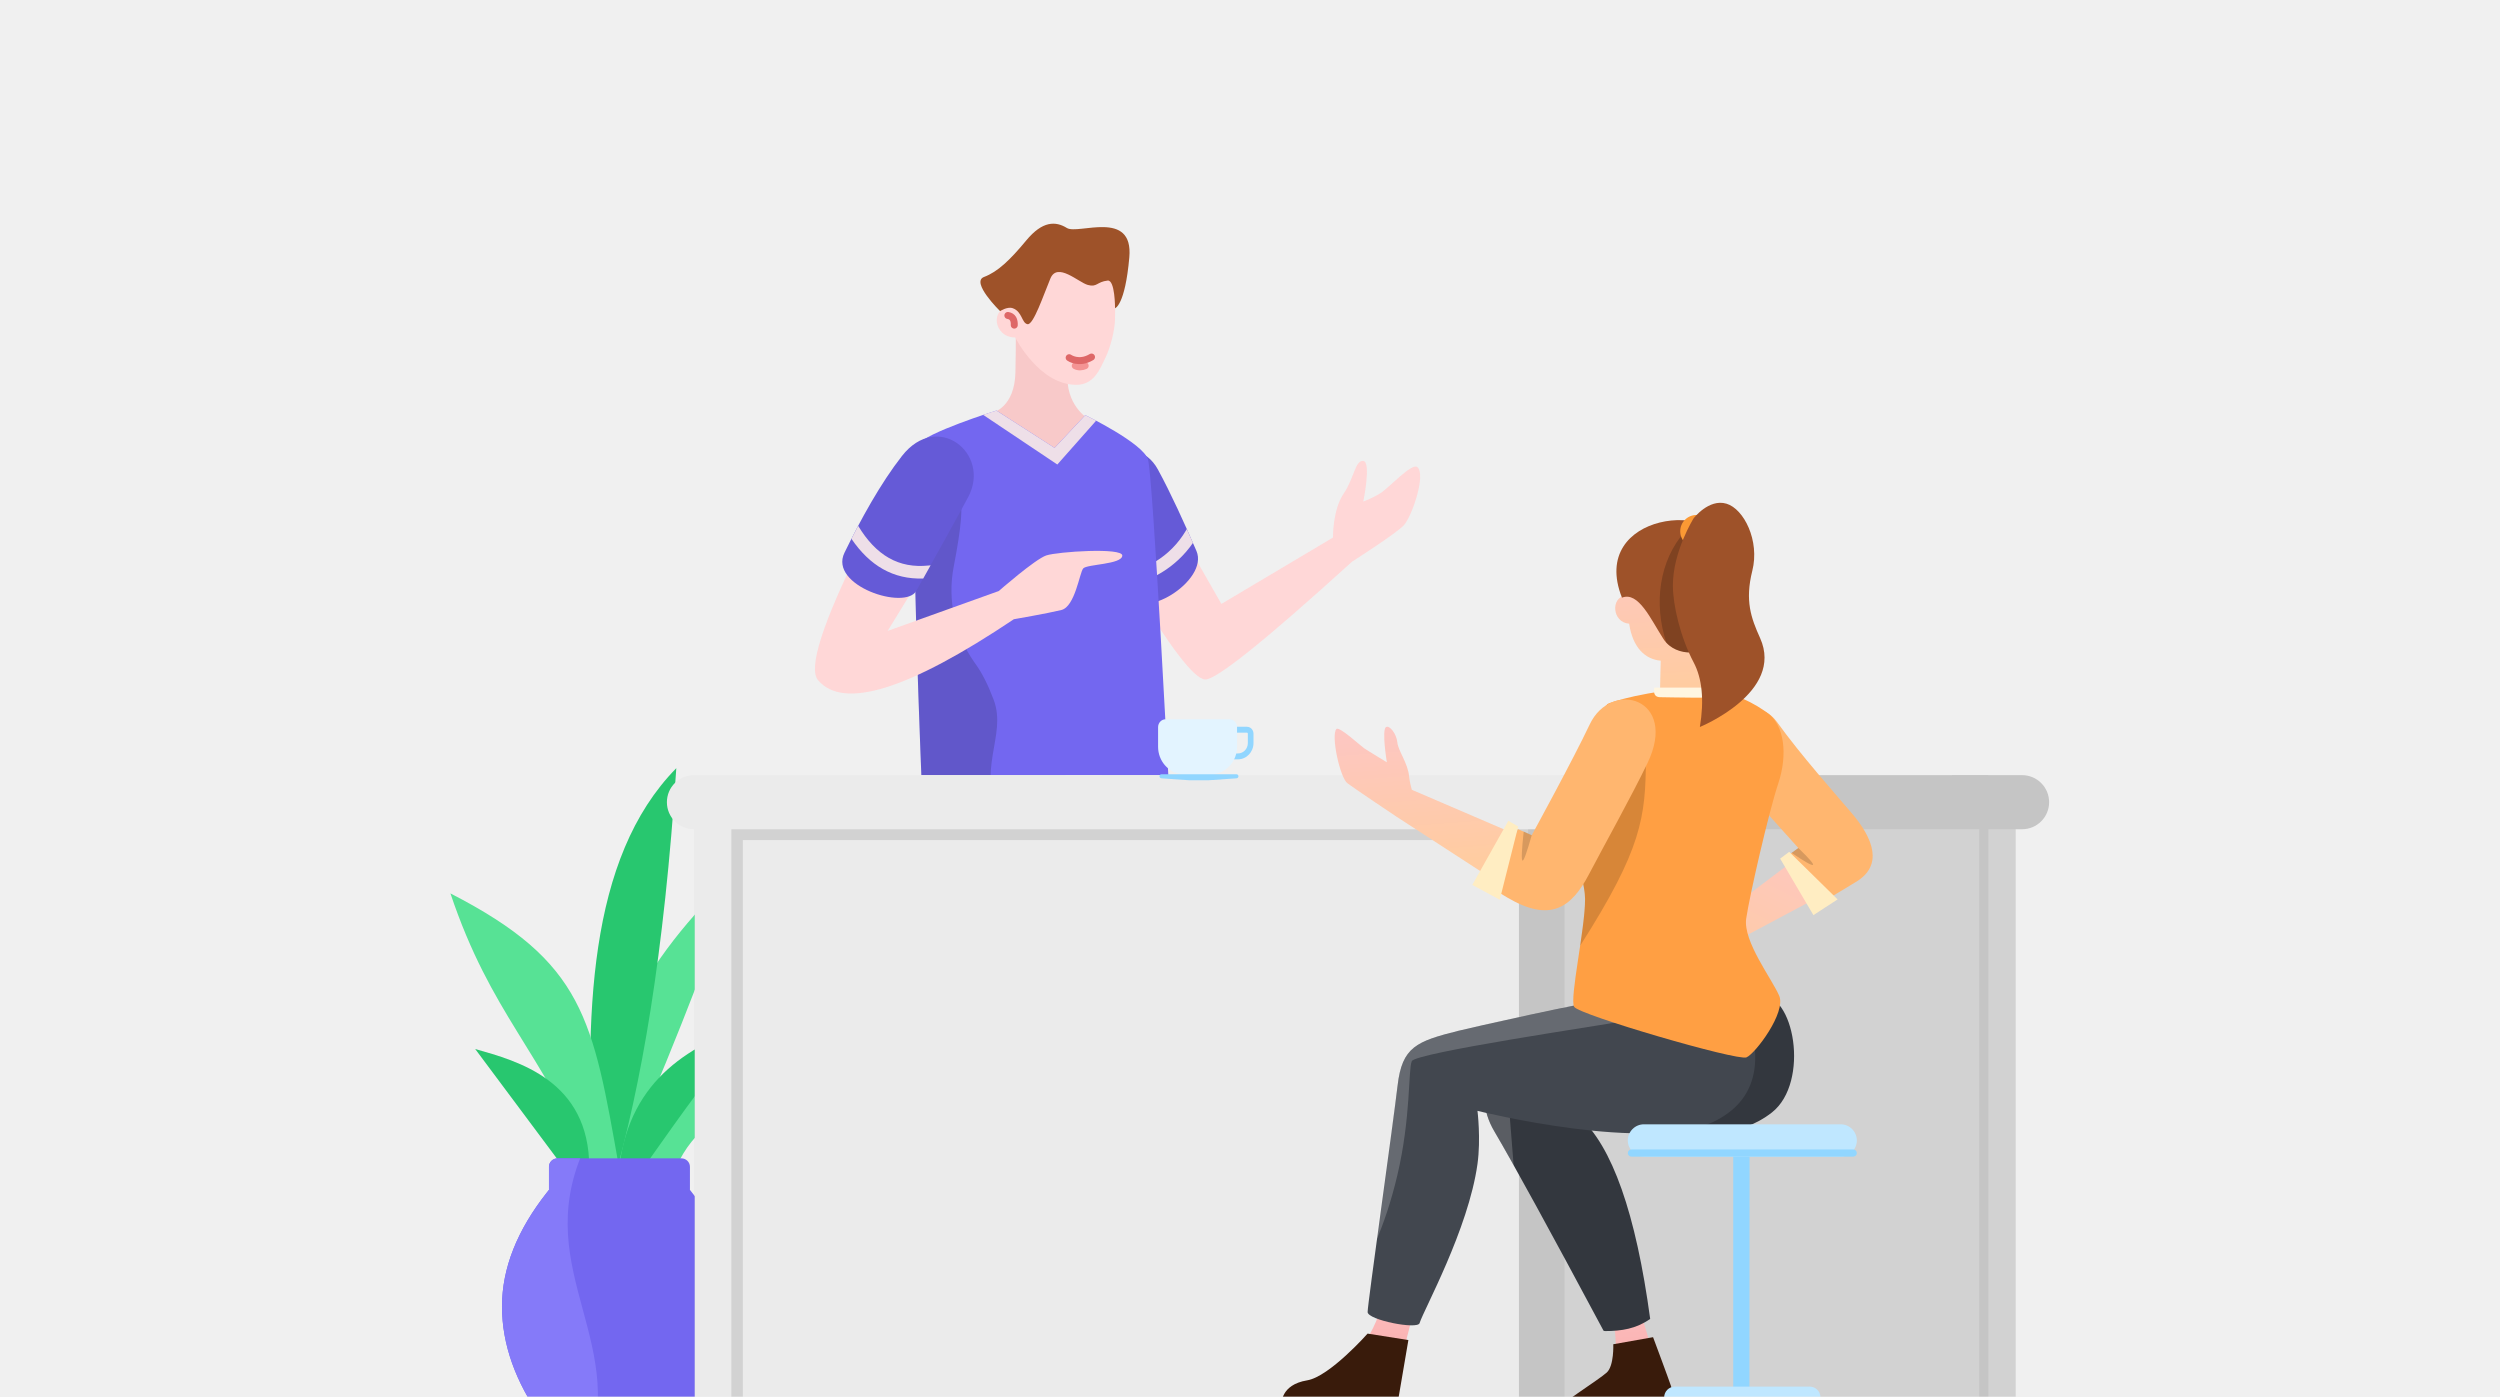
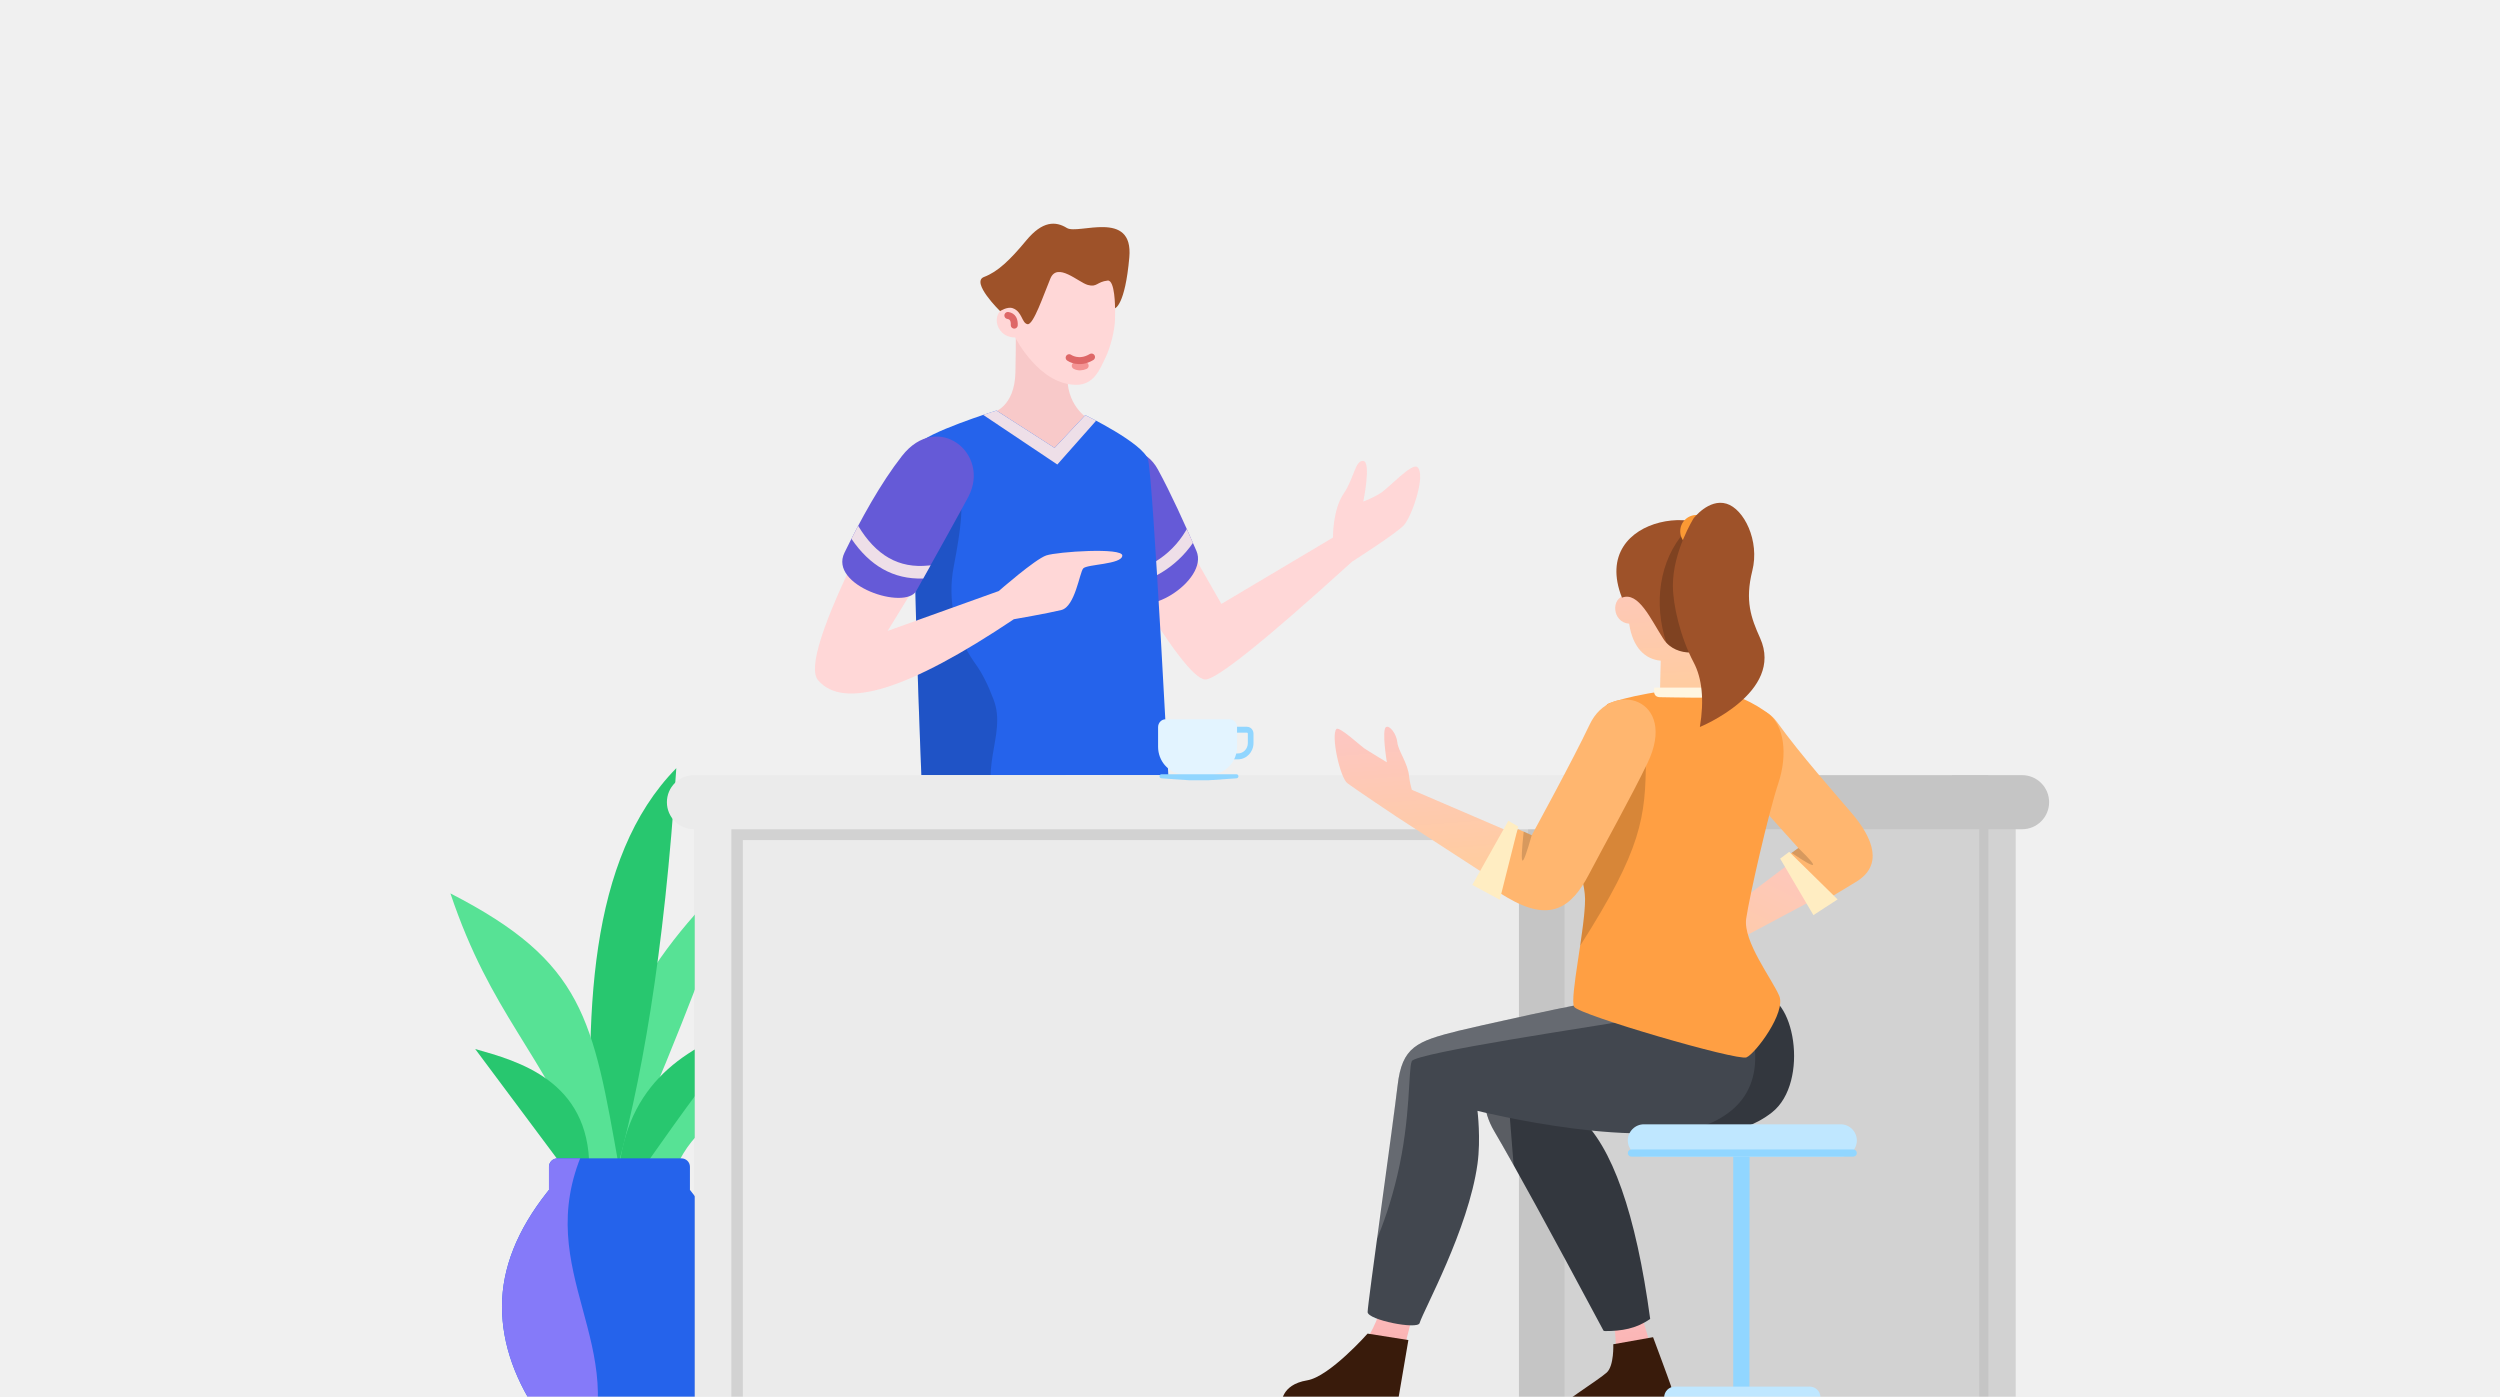
<svg xmlns="http://www.w3.org/2000/svg" xmlns:xlink="http://www.w3.org/1999/xlink" width="358px" height="200px" viewBox="0 0 358 200" version="1.1">
  <defs>
    <path d="M6,0 L352,0 C355.314,-6.08718376e-16 358,2.686 358,6 L358,200 L358,200 L0,200 L0,6 C-4.05812251e-16,2.686 2.686,6.08718376e-16 6,0 Z" id="path-1" />
    <path d="M7.952,0.064 L25.69,0.064 C26.366,0.064 26.914,0.603 26.914,1.268 L26.914,4.578 C31.399,10.144 33.642,15.71 33.642,21.277 C33.642,26.672 31.727,32.066 27.896,37.461 C27.668,37.784 27.293,37.976 26.894,37.976 L6.749,37.976 C6.349,37.976 5.975,37.784 5.746,37.461 C1.915,32.066 0,26.672 0,21.277 C0,15.815 2.159,10.354 6.477,4.893 L6.728,4.578 L6.728,1.268 C6.728,0.603 7.276,0.064 7.952,0.064 Z" id="path-3" />
    <linearGradient x1="37.551%" y1="102.348%" x2="37.551%" y2="13.407%" id="linearGradient-5">
      <stop stop-color="#752E73" offset="0%" />
      <stop stop-color="#222735" offset="100%" />
    </linearGradient>
    <linearGradient x1="49.141%" y1="69.518%" x2="51.897%" y2="4.78%" id="linearGradient-6">
      <stop stop-color="#752E73" offset="0%" />
      <stop stop-color="#222735" offset="100%" />
    </linearGradient>
    <linearGradient x1="46.146%" y1="-28.186%" x2="50%" y2="91.05%" id="linearGradient-7">
      <stop stop-color="#FDC6C6" offset="0%" />
      <stop stop-color="#FFCCA1" offset="100%" />
    </linearGradient>
    <linearGradient x1="46.571%" y1="-28.186%" x2="50%" y2="91.05%" id="linearGradient-8">
      <stop stop-color="#FDC6C6" offset="0%" />
      <stop stop-color="#FAB2B2" offset="100%" />
    </linearGradient>
    <linearGradient x1="45.662%" y1="-28.186%" x2="50%" y2="91.05%" id="linearGradient-9">
      <stop stop-color="#FDC6C6" offset="0%" />
      <stop stop-color="#FAB2B2" offset="100%" />
    </linearGradient>
    <linearGradient x1="44.189%" y1="-28.186%" x2="50%" y2="91.05%" id="linearGradient-10">
      <stop stop-color="#FDC6C6" offset="0%" />
      <stop stop-color="#FFCCA1" offset="100%" />
    </linearGradient>
    <linearGradient x1="42.314%" y1="-8.513%" x2="50%" y2="80.721%" id="linearGradient-11">
      <stop stop-color="#FDC6C6" offset="0%" />
      <stop stop-color="#FFCCA1" offset="100%" />
    </linearGradient>
  </defs>
  <g id="📝-Pages-New" stroke="none" stroke-width="1" fill="none" fill-rule="evenodd">
    <g id="Knowledge-Base" transform="translate(-670, -445)">
      <g id="Illustration" transform="translate(670, 445)">
        <mask id="mask-2" fill="white">
          <use xlink:href="#path-1" />
        </mask>
        <g id="Mask" />
        <g id="Coffe-Break" mask="url(#mask-2)">
          <g transform="translate(64, 32)">
            <g id="Group-79" transform="translate(0.5, 78)">
              <g id="Group-86">
                <path d="M23.979,58.234 C30.346,43.991 36.13,29.363 41.424,14.412 C29.228,25.78 19.744,39.63 21.095,58.234 L23.979,58.234 Z" id="Path-113" fill="#57E295" />
                <path d="M20.586,59.721 C19.079,35.435 19.718,12.88 32.347,0 C30.605,26.665 27.346,45.45 23.219,59.721 L20.586,59.721 Z" id="Rectangle" fill="#28C76F" />
                <path d="M20.007,57.192 C12.951,40.221 5.861,35.356 2.45563569e-14,17.935 C19.181,27.771 20.383,35.893 24.148,57.192 L20.007,57.192 Z" id="Path-112" fill="#57E295" />
                <path d="M16.209,57.192 L3.551,40.221 C9.665,41.944 19.883,44.735 19.883,57.192 L16.209,57.192 Z" id="Path-114" fill="#28C76F" />
                <path d="M28.048,57.192 L32.271,57.192 C34.954,51.651 38.735,47.837 47.884,52.461 C41.887,43.427 29.583,40.694 28.048,57.192 Z" id="Path-116" fill="#57E295" />
                <path d="M24.164,57.192 L27.675,57.192 C34.12,48.078 36.891,44.106 43.56,36.323 C34.774,39.62 25.756,44.106 24.164,57.192 Z" id="Path-117" fill="#28C76F" />
              </g>
              <g id="Group-85" transform="translate(7.384615, 55.8125)">
                <mask id="mask-4" fill="white">
                  <use xlink:href="#path-3" />
                </mask>
-                 <use id="Rectangle" fill="#7367F0" xlink:href="#path-3" />
+                 <use id="Rectangle" fill="#2563EB" xlink:href="#path-3" />
                <path d="M-4.282,-0.978 L11.622,-0.978 C4.008,16.458 19.027,26.784 11.622,44.155 L-4.282,44.155 L-4.282,-0.978 Z" id="Rectangle" fill="#857AF9" mask="url(#mask-4)" />
              </g>
            </g>
            <g id="Men4.4" transform="translate(52.5, 0)">
              <g id="LArm" transform="translate(39.53239, 32.45842)">
                <path d="M34.851,12.517 C34.851,12.517 34.789,8.585 36.36,6.26 C37.931,3.936 37.993,1.467 39.182,1.548 C40.371,1.628 39.193,7.367 39.193,7.367 C39.193,7.367 40.702,6.797 41.785,6.075 C42.869,5.353 46.155,1.794 46.923,2.424 C48.225,3.499 46.128,9.561 44.985,10.773 C43.84,11.985 37.58,15.972 37.58,15.972 C25.106,27.306 18.09,32.93 16.529,32.844 C14.969,32.757 11.469,28.182 6.03,19.117 L14.5,14.377 L18.87,22.02 L34.851,12.517 Z" id="Path" fill="#FFD7D7" />
                <path d="M0.935,10.367 C2.142,13.139 3.819,17 5.459,20.65 C7.31,24.768 17.13,18.686 15.299,14.44 C13.653,10.622 11.607,6.113 9.772,2.758 C6.415,-3.373 -2.972,1.401 0.935,10.367 Z" id="Path" fill="#655AD7" />
                <path d="M13.919,11.298 C14.22,11.969 14.514,12.635 14.799,13.286 C12.351,16.831 8.664,18.914 4.941,19.493 L4.179,17.779 L4.179,17.779 C7.749,17.375 11.548,15.338 13.795,11.513 L13.919,11.298 Z" id="Path" fill="#EEDFE8" />
              </g>
              <g id="Head" transform="translate(23.19555, 0)">
                <path d="M2.51,27.061 C2.51,27.061 5.606,26.341 5.713,21.317 C5.821,16.293 5.745,14.579 5.745,14.579 L13.084,14.457 C13.084,14.457 13.158,20.056 13.159,22.081 C13.162,26.49 16.468,28.196 16.468,28.196 C16.468,28.196 16.193,32.501 10.015,32.845 C5.191,33.115 2.51,27.061 2.51,27.061 Z" id="Path" fill="#F8C9C9" />
                <g id="Head1" transform="translate(0.3051, 0)">
                  <path d="M4.766,12.039 C1.725,11.923 2.221,16.333 5.381,16.327 C5.381,16.327 8.776,23.09 14.107,23.107 C16.675,23.116 17.514,20.85 18.284,19.26 C19.054,17.669 19.619,15.29 19.666,13.833 C19.716,12.28 19.722,7.177 19.722,7.177 L11.847,3.567 L4.648,7.171 L4.766,12.039 Z" id="Path" fill="#FFD7D7" />
                  <path d="M13.974,20.446 C14.454,20.645 14.987,20.527 15.385,20.297" id="Path" stroke="#F49494" stroke-linecap="round" transform="translate(14.67981, 20.42227) rotate(6) translate(-14.67981, -20.42227) " />
                  <path d="M0.912,7.661 C2.867,6.926 4.621,5.252 6.956,2.433 C9.29,-0.385 11.171,-0.348 12.78,0.649 C14.389,1.646 22.331,-2.081 21.718,4.851 C21.104,11.789 19.672,12.135 19.672,12.135 C19.672,12.135 19.686,8.054 18.616,8.177 C17.039,8.358 17.109,9.172 15.774,8.804 C14.439,8.436 11.416,5.487 10.42,7.871 C9.425,10.254 7.984,14.567 7.142,14.423 C6.3,14.274 6.394,12.615 5.024,12.135 C4.25,11.864 3.212,12.553 3.212,12.553 C3.212,12.553 -1.044,8.392 0.912,7.661 Z" id="Path" fill="#9E5229" />
                  <path d="M13.166,18.804 C13.166,18.804 14.24,20.132 16.281,19.541" id="Path" stroke="#DE6767" stroke-linecap="round" transform="translate(14.72367, 19.24829) rotate(-15) translate(-14.72367, -19.24829) " />
                  <path d="M5.072,14.632 C5.262,13.95 5.176,13.354 4.492,13.08" id="Path-8" stroke="#DE6767" stroke-linecap="round" transform="translate(4.82592, 13.85597) rotate(-13) translate(-4.82592, -13.85597) " />
                </g>
              </g>
              <g id="LLeg" transform="translate(27.37547, 68.80551)">
                <path d="M0,0 C0,0 5.19,56.278 5.351,60.191 C5.513,64.103 3.685,70.854 3.72,78.172 C3.756,85.49 3.745,102.601 4.388,109.221 C4.803,113.501 15.14,113.033 15.837,109.46 C16.972,103.636 20.649,64.913 20.7,57.924 C20.752,50.935 21.193,0.673 21.193,0.673 L0,0 Z" id="Path" fill="url(#linearGradient-5)" />
                <path d="M8.253,61.942 L8.265,62.082 C8.438,64.467 6.933,72.317 3.751,85.63 L3.72,78.172 L3.72,78.172 C3.685,70.985 5.448,64.344 5.358,60.403 L5.351,60.191 C5.297,58.872 4.672,51.607 3.866,42.552 L4.242,43.878 C6.449,51.733 7.786,57.755 8.253,61.942 Z" id="Path" fill-opacity="0.192" fill="#FFFFFF" />
                <ellipse id="Oval" fill-opacity="0.192" fill="#FFFFFF" transform="translate(17.34076, 60.86724) rotate(3) translate(-17.34076, -60.86724) " cx="17.341" cy="60.867" rx="2.549" ry="4.328" />
              </g>
              <g id="RLeg" transform="translate(7.802445, 68.52333)">
                <path d="M10.037,0.739 C10.037,0.739 6.427,39.354 6.476,46.749 C6.525,54.144 7.587,57.391 6.075,62.696 C4.564,68.001 3.182,103.97 3.274,108.797 C3.365,113.548 14.102,113.271 14.453,110.012 C15.125,103.778 21.595,66.25 22.372,59.968 C23.148,53.686 32.747,0.206 32.747,0.206 L10.037,0.739 Z" id="Path" fill="url(#linearGradient-6)" />
                <path d="M13.057,26.948 L12.375,29.399 C10.378,36.632 8.535,44.281 9.018,55.208 L9.041,55.707 C9.16,58.074 7.644,71.811 4.492,96.918 L4.192,98.682 C3.883,100.482 3.608,102.018 3.367,103.289 L3.435,101.066 C3.837,88.792 4.918,66.758 6.075,62.696 C7.587,57.391 6.525,54.144 6.476,46.749 C6.441,41.573 8.2,21.098 9.259,9.28 L10.037,0.739 L14.756,0.629 L14.768,1.944 C14.851,14.085 14.281,22.42 13.057,26.948 L13.057,26.948 Z" id="Path" fill-opacity="0.192" fill="#FFFFFF" />
                <ellipse id="Oval" fill-opacity="0.192" fill="#FFFFFF" transform="translate(18.20958, 60.51244) rotate(5) translate(-18.20958, -60.51244) " cx="18.21" cy="60.512" rx="2.913" ry="4.689" />
              </g>
              <g id="Body" transform="translate(14.0444, 26.79107)">
-                 <path d="M24.867,0.656 C24.867,0.656 33.142,4.662 33.85,7.012 C34.559,9.361 36.932,55.454 36.932,55.454 C25.256,60.793 13.47,61.259 1.561,56.369 C1.561,56.369 -0.547,7.123 0.819,4.948 C1.923,3.186 12.145,0 12.145,0 L20.468,5.345 L24.867,0.656 Z" id="Path" fill="#7367F0" />
+                 <path d="M24.867,0.656 C24.867,0.656 33.142,4.662 33.85,7.012 C34.559,9.361 36.932,55.454 36.932,55.454 C25.256,60.793 13.47,61.259 1.561,56.369 C1.561,56.369 -0.547,7.123 0.819,4.948 C1.923,3.186 12.145,0 12.145,0 L20.468,5.345 L24.867,0.656 Z" id="Path" fill="#2563EB" />
                <path d="M6.863,12.489 C7.399,13.435 7.123,16.711 6.033,22.319 C5.105,27.097 6.166,32.039 8.968,36.026 L9.125,36.246 C10.073,37.553 10.946,39.272 11.745,41.406 C13.723,46.685 9.103,51.078 12.743,59.405 C9.028,58.912 5.3,57.904 1.561,56.369 L1.338,50.873 C0.944,40.74 0.181,19.275 0.396,9.682 L0.88,9.772 C4.205,10.414 6.199,11.319 6.863,12.489 Z" id="Path" fill-opacity="0.16" fill="#000000" />
                <path d="M12.145,0 L20.468,5.345 L24.867,0.656 L25.496,0.97 C25.747,1.098 26.063,1.261 26.423,1.451 L20.865,7.728 L10.237,0.613 L11.034,0.35 C11.713,0.129 12.145,0 12.145,0 Z" id="Path" fill="#EEDFE8" />
              </g>
              <g id="RArm" transform="translate(0, 30.39757)">
                <path d="M26.528,22.236 C26.528,22.236 31.739,17.668 33.335,17.138 C34.93,16.608 44.273,15.971 44.214,17.169 C44.147,18.452 39.129,18.379 38.609,19.01 C38.089,19.641 37.45,24.472 35.485,24.956 C33.523,25.441 28.683,26.276 28.683,26.276 C13.598,36.383 4.25,39.291 0.641,34.997 C-0.799,33.285 1.296,26.772 6.924,15.456 L18.268,15.456 L10.613,27.949 L26.528,22.236 Z" id="Path" fill="#FFD7D7" />
                <path d="M12.665,2.894 C9.631,6.768 6.759,11.971 4.426,16.76 C2.138,21.458 13.117,25.054 14.716,22.211 C17.367,17.495 21.535,9.961 22.184,8.71 C25.391,2.53 17.751,-3.601 12.665,2.894 Z" id="Path" fill="#655AD7" />
                <path d="M16.517,18.58 L16.764,18.551 L15.706,20.445 L15.706,20.445 C11.435,20.594 8.059,18.627 5.423,14.755 C5.737,14.138 6.058,13.518 6.387,12.898 C8.945,17.131 12.188,19.045 16.517,18.58 L16.517,18.58 Z" id="Path" fill="#EEDFE8" />
              </g>
            </g>
            <g id="Group-26" transform="translate(31, 79)">
              <g id="Group-25" transform="translate(4.5, 0)">
                <polygon id="Rectangle" fill="#91D6FF" points="53.09 2.583 61.811 2.583 61.811 78.571 53.09 78.571" />
                <polygon id="Rectangle" fill="#E3F4FF" points="53.09 -2.427296e-13 58.323 -2.427296e-13 58.323 78.571 53.09 78.571" />
                <polygon id="Rectangle" fill="#D2D2D2" points="2.39646776e-14 2.583 43.171 2.583 43.171 17.176 8.721 17.176 8.721 102.656 0 102.656" />
                <polygon id="Rectangle" fill="#EBEBEB" points="9.80718986e-14 2.583 5.233 2.583 5.233 102.656 8.81955466e-14 102.656" />
              </g>
              <g id="Group-25" transform="translate(0.5, 0)">
                <polygon id="Rectangle" fill="#D2D2D2" points="184.451 2.583 193.148 2.583 193.148 102.656 184.451 102.656" />
                <polygon id="Rectangle" fill="#C5C5C5" points="184.02 -2.427296e-13 189.238 -2.427296e-13 189.238 102.656 184.02 102.656" />
                <polygon id="Rectangle" fill="#D2D2D2" points="123.317 2.583 187.933 2.583 187.933 102.318 132.014 102.656 123.317 102.656" />
                <polygon id="Rectangle" fill="#EBEBEB" points="10.871 -1.91433929e-13 124.622 -2.75266377e-13 124.622 102.783 10.871 102.783" />
                <polygon id="Rectangle" fill="#C5C5C5" points="122.013 2.583 127.231 2.583 127.231 102.783 122.013 102.783" />
                <polygon id="Rectangle" fill="#C5C5C5" points="123.317 2.583 128.535 2.583 128.535 102.656 123.317 102.656" />
                <path d="M128.951,0 L194.06,0 C196.2,6.21655142e-15 197.934,1.734 197.934,3.874 C197.934,6.014 196.2,7.748 194.06,7.748 L128.951,7.748 C126.812,7.748 125.077,6.014 125.077,3.874 C125.077,1.734 126.812,3.93032193e-16 128.951,0 Z" id="Rectangle" fill="#C5C5C5" />
                <polygon id="Rectangle" fill="#D2D2D2" points="9.566 1.55 123.317 1.55 123.317 9.298 9.566 9.298" />
                <path d="M3.874,0 L129.009,0 C131.149,1.32702242e-14 132.883,1.734 132.883,3.874 C132.883,6.014 131.149,7.748 129.009,7.748 L3.874,7.748 C1.734,7.748 2.62021462e-16,6.014 0,3.874 C-2.62021462e-16,1.734 1.734,-5.10570166e-17 3.874,0 Z" id="Rectangle" fill="#EBEBEB" />
              </g>
            </g>
            <g id="Cup" transform="translate(108.5, 75.5) scale(-1, 1) translate(-108.5, -75.5) translate(101.5, 71)">
              <path d="M3.637,1.073 L0.942,1.073 C0.422,1.073 0,1.514 0,2.057 L0,3.406 C0,4.694 1,5.739 2.233,5.739 L3.637,5.739 C3.86,5.739 4.041,5.55 4.041,5.317 C4.041,5.084 3.86,4.895 3.637,4.895 L2.233,4.895 C1.446,4.895 0.808,4.228 0.808,3.406 L0.808,2.057 C0.808,1.98 0.868,1.917 0.942,1.917 L3.637,1.917 C3.86,1.917 4.041,1.728 4.041,1.495 C4.041,1.262 3.86,1.073 3.637,1.073 Z" id="Path" fill="#91D6FF" />
              <path d="M12.585,0 C13.18,0 13.662,0.504 13.662,1.125 L13.662,3.938 C13.662,5.962 12.199,7.63 10.317,7.85 L10.316,8.438 L5.602,8.438 L5.602,7.838 C3.767,7.572 2.354,5.927 2.354,3.938 L2.354,1.125 C2.354,0.504 2.837,0 3.431,0 L12.585,0 Z" id="Path" fill="#E3F4FF" />
              <path d="M2.435,7.875 L13.18,7.875 C13.336,7.875 13.462,8.001 13.462,8.156 C13.462,8.315 13.339,8.446 13.181,8.457 L9.237,8.731 L9.237,8.731 L6.41,8.731 L2.434,8.457 C2.276,8.446 2.154,8.315 2.154,8.156 C2.154,8.001 2.28,7.875 2.435,7.875 Z" id="Rectangle" fill="#91D6FF" />
            </g>
            <g id="Wom3.8" transform="translate(118.5, 40)">
              <g id="RArm" transform="translate(54.04724, 29.00508)">
                <path d="M10.009,31.176 C10.009,31.176 4.468,36.149 4.85,36.691 C5.233,37.237 8.08,35.784 8.08,35.784 C8.08,35.784 4.75,41.974 5.521,42.398 C6.292,42.823 10.067,41.699 11.176,40.402 C12.286,39.105 13.805,33.282 13.805,33.282 L20.99,22.247 L15.134,19.669 L10.009,31.176 Z" id="Path" fill="url(#linearGradient-7)" transform="translate(12.91097, 31.07939) rotate(28.86647) translate(-12.91097, -31.07939) " />
                <path d="M10.257,8.268 C12.687,11.267 20.972,20.429 20.972,20.429 C20.972,20.429 20.427,20.835 19.336,21.647 L24.655,28.051 C26.919,26.674 28.428,25.761 29.181,25.314 C33.214,22.917 31.671,19.048 28.687,15.518 C26.396,12.806 21.414,7.25 17.908,2.373 C14.421,-2.48 5.542,2.448 10.257,8.268 Z" id="Path" fill="#FFB66F" />
                <path d="M20.972,20.429 C22.527,21.927 23.223,22.735 23.062,22.851 C22.9,22.967 21.882,22.39 20.009,21.12 L20.972,20.429 Z" id="Path-15" fill-opacity="0.16" fill="#000000" />
                <polygon id="Path-76" fill="#FFEDC2" points="19.666 20.977 26.598 27.789 23.132 30.041 18.37 21.949" />
              </g>
              <g id="LLeg" transform="translate(52.23785, 101.9409) scale(-1, 1) translate(-52.23785, -101.9409) translate(29.73785, 70.4409)">
                <path d="M24.653,41.222 L28.375,53.311 L22.119,53.594 C22.119,53.594 23.001,49.459 21.742,45.583 C20.732,42.471 19.908,40.918 19.908,40.918 L24.653,41.222 Z" id="Path" fill="url(#linearGradient-8)" transform="translate(24.14153, 47.25597) scale(-1, 1) translate(-24.14153, -47.25597) " />
                <path d="M26.571,50.085 C26.571,50.085 26.226,53.146 27.221,54.191 C28.217,55.235 33.607,59.211 34.029,59.966 C34.451,60.72 33.696,61.553 33.696,61.553 C33.696,61.553 27.874,62.061 25.255,60.466 C23.365,59.314 22.022,58.387 22.022,58.387 L21.311,59.905 L18.198,59.229 C18.198,59.229 17.402,56.687 17.905,55.485 C18.407,54.282 20.958,48.681 20.958,48.681 C20.958,48.681 22.829,49.149 26.571,50.085 Z" id="Path" fill="#391B0B" transform="translate(25.94766, 55.1555) rotate(-4) translate(-25.94766, -55.1555) " />
                <path d="M5.425,0.016 C10.131,0.479 33.311,6.045 38.084,7.034 C42.856,8.022 46.891,13.371 43.252,19.564 C40.527,24.198 35.312,33.717 27.609,48.121 C27.537,48.138 27.468,48.169 27.395,48.169 C25.045,48.169 22.949,47.845 20.932,46.427 C22.976,31.324 26.377,21.668 31.136,17.459 C31.136,17.459 12.703,24.142 3.484,16.851 C-1.954,12.55 0.239,-0.494 5.425,0.016 Z" id="Path" fill="#33373E" />
                <path d="M43.252,19.564 C42.513,20.821 41.563,22.495 40.487,24.422 L41.723,8.776 C44.5,11.041 45.886,15.081 43.252,19.564 Z" id="Combined-Shape" fill-opacity="0.192" fill="#FFFFFF" />
              </g>
              <g id="RLeg" transform="translate(34.54793, 100.3871) scale(-1, 1) translate(-34.54793, -100.3871) translate(0.047934, 68.88706)">
                <path d="M53.429,41.881 C53.429,41.881 51.356,51.101 48.658,52.088 C47.619,52.468 55.068,53.553 55.068,53.553 L57.327,44.707 L53.429,41.881 Z" id="Path" fill="url(#linearGradient-9)" transform="translate(52.94289, 47.71694) scale(-1, 1) translate(-52.94289, -47.71694) " />
                <path d="M50.697,49.644 L50.834,61.353 L54.286,61.355 L54.316,58.47 C54.316,58.47 55.405,61.16 57.069,61.315 C58.738,61.47 67.196,61.535 67.196,61.535 C67.196,61.535 67.814,58.833 64.113,57.608 C61.034,56.589 56.609,49.643 56.609,49.643 L50.697,49.644 Z" id="Path" fill="#391B0B" transform="translate(58.96594, 55.58881) rotate(-9) translate(-58.96594, -55.58881) " />
                <path d="M3.051,0.091 C-1.524,9.765 -0.597,16.263 5.832,19.585 C15.158,24.403 39.972,18.186 39.972,18.186 C39.972,18.186 39.473,22.208 39.972,25.795 C41.275,35.163 47.682,46.689 48.265,48.588 C48.559,49.545 55.705,48.131 55.705,46.997 C55.705,45.862 52.059,20.041 51.41,14.541 C50.764,9.041 48.726,8.242 42.773,6.739 C41.406,6.393 23.68,2.369 22.199,2.486 C13.712,3.158 7.329,2.36 3.051,0.091 Z" id="Path" fill="#42474F" />
                <path d="M22.199,2.486 C23.68,2.369 41.406,6.393 42.773,6.739 L43.75,6.989 C48.828,8.315 50.71,9.305 51.364,14.173 L51.54,15.571 C52.076,19.65 53.524,29.241 54.67,37.226 C53.377,34.291 52.307,31.035 51.46,27.457 C49.486,19.118 49.908,12.27 49.378,11.071 C48.847,9.872 22.919,6.044 18.463,5.254 C16.524,4.91 15.43,4.057 15.181,2.695 C17.335,2.756 19.674,2.686 22.199,2.486 Z" id="Path" fill-opacity="0.192" fill="#FFFFFF" />
              </g>
              <g id="Head" transform="translate(48.72965, 1.744522)">
                <path d="M1.48,11.573 C-0.558,11.796 -0.413,15.383 2.067,15.57 C2.574,19.027 4.382,20.675 6.586,20.865 L6.463,26.095 L16.213,26.089 C16.213,26.089 13.467,22.395 13.604,17.337 C13.741,12.279 13.512,7.528 13.512,7.528 L0.885,7.755 L1.48,11.573 Z" id="Path" fill="url(#linearGradient-10)" />
                <path d="M16.433,11.841 C14.06,10.902 12.307,14.947 10.491,17.759 C8.675,20.571 3.971,20.093 3.323,17.759 C0.868,12.647 -1.247,5.697 1.617,5.126 C2.02,-2.262 21.334,-0.518 16.433,11.841 Z" id="Path" fill="#9E5229" transform="translate(8.734338, 10.21501) scale(-1, 1) translate(-8.734338, -10.21501) " />
                <path d="M14.432,2.329 C15.26,3.033 15.788,3.967 15.852,5.126 C18.716,5.697 16.601,12.647 14.146,17.759 C13.543,19.93 9.433,20.495 7.4,18.302 C5.546,12.74 6.338,6.521 10.087,2.331 L10.087,2.331 Z" id="Combined-Shape" fill-opacity="0.199" fill="#000000" />
                <ellipse id="Oval" fill="#FB9934" cx="11.706" cy="2.331" rx="2.328" ry="2.331" />
              </g>
              <g id="Body" transform="translate(41.63287, 26.17953)">
                <path d="M25.254,2.673 C27.429,5.872 31.054,16.731 31.26,19.174 C31.492,21.992 28.475,26.481 28.425,30.56 C28.381,34.64 30.675,44.852 29.986,45.999 C29.302,47.147 6.588,53.781 5.309,53.236 C4.029,52.69 -0.388,46.811 0.621,44.422 C1.636,42.032 5.829,36.612 5.349,33.357 C4.875,30.101 2.12,18.085 0.752,13.995 C-0.61,9.905 -0.156,5.611 2.387,3.852 C3.645,2.981 7.002,0.507 12.98,0.518 C18.959,0.53 25.086,2.425 25.254,2.673 Z" id="Path" fill="#FF9F43" transform="translate(15.63632, 26.89262) scale(-1, 1) translate(-15.63632, -26.89262) " />
                <path d="M1.142,16.551 L11.565,9.041 L11.562,10.414 C11.524,18.883 10.992,23.37 2.145,37.251 L2.35,35.837 C2.638,33.783 2.862,31.86 2.848,30.56 C2.816,27.986 1.604,25.25 0.771,22.872 L1.142,16.551 Z" id="Path" fill-opacity="0.16" fill="#000000" />
                <path d="M12.769,0.284 C12.601,1.201 12.884,1.66 13.618,1.66 C14.72,1.66 22.107,1.904 23.108,1.469 C23.775,1.179 24.008,0.784 23.808,0.284 L12.769,0.284 Z" id="Path-68" fill="#FFF6E1" />
              </g>
              <g id="LArm" transform="translate(8.527888, 27.96918)">
                <path d="M9.009,17.018 C9.009,17.018 2.984,12.995 1.919,12.187 C0.858,11.382 -0.475,5.28 0.351,4.424 C0.75,4.01 3.764,6.797 4.302,7.17 C4.836,7.54 7.57,9.187 7.57,9.187 C7.57,9.187 6.796,4.517 7.462,4.14 C7.955,3.866 8.94,5.068 9.072,6.338 C9.204,7.609 10.574,9.266 10.751,11.194 C10.831,12.036 11.142,13.127 11.142,13.127 L27.861,20.311 L26.112,28.122 L9.009,17.018 Z" id="Path" fill="url(#linearGradient-11)" />
                <path d="M44.895,9.302 C42.586,14.101 38.665,21.117 36.511,25.231 C33.962,30.098 30.925,32.161 24.799,28.549 C24.321,28.267 23.566,27.812 22.532,27.184 L26.324,18.759 C27.651,19.346 28.315,19.639 28.315,19.639 C28.315,19.639 34.181,8.921 36.617,3.775 C39.716,-2.766 49.364,0.016 44.895,9.302 Z" id="Path" fill="#FFB66F" />
                <path d="M28.315,19.639 C27.6,22.159 27.158,23.368 26.989,23.269 C26.82,23.169 26.879,21.779 27.167,19.098 L28.315,19.639 Z" id="Path" fill-opacity="0.16" fill="#000000" />
                <polygon id="Path-75" fill="#FFEDC2" points="26.378 18.387 23.736 28.875 19.806 26.749 24.963 17.57" />
              </g>
              <path d="M67.21,2.22 C67.21,2.22 65.032,-0.621 62.517,0.125 C60.002,0.87 57.726,5.439 58.807,9.733 C59.882,14.028 58.995,16.478 57.691,19.373 C54.188,27.159 66.316,32.103 66.316,32.103 C65.685,28.257 65.983,25.172 67.21,22.85 C69.105,19.262 70.182,14.66 70.182,11.845 C70.182,6.948 67.21,2.22 67.21,2.22 Z" id="Path" fill="#9E5229" transform="translate(63.619, 16.05167) scale(-1, 1) translate(-63.619, -16.05167) " />
            </g>
            <g id="Cafe-Table" transform="translate(166.5, 129)">
              <polygon id="Path" fill="#91D6FF" points="17.699 1.801 17.699 52.702 20.007 52.658 20.041 2.774" />
              <path d="M4.918,0 L33.082,0 C34.361,2.82248679e-15 35.397,1.037 35.397,2.316 C35.397,3.594 34.361,4.631 33.082,4.631 L4.918,4.631 C3.639,4.631 2.603,3.594 2.603,2.316 C2.603,1.037 3.639,2.34918014e-16 4.918,0 Z" id="Rectangle" fill="#BFE7FF" />
              <path d="M3.117,3.602 L34.883,3.602 C35.167,3.602 35.397,3.832 35.397,4.117 C35.397,4.401 35.167,4.631 34.883,4.631 L3.117,4.631 C2.833,4.631 2.603,4.401 2.603,4.117 C2.603,3.832 2.833,3.602 3.117,3.602 Z" id="Rectangle" fill="#91D6FF" />
              <path d="M9.352,37.563 L28.648,37.563 C29.501,37.563 30.192,38.254 30.192,39.107 C30.192,39.959 29.501,40.65 28.648,40.65 L9.352,40.65 C8.499,40.65 7.808,39.959 7.808,39.107 C7.808,38.254 8.499,37.563 9.352,37.563 Z" id="Rectangle" fill="#BFE7FF" />
            </g>
          </g>
        </g>
      </g>
    </g>
  </g>
</svg>
